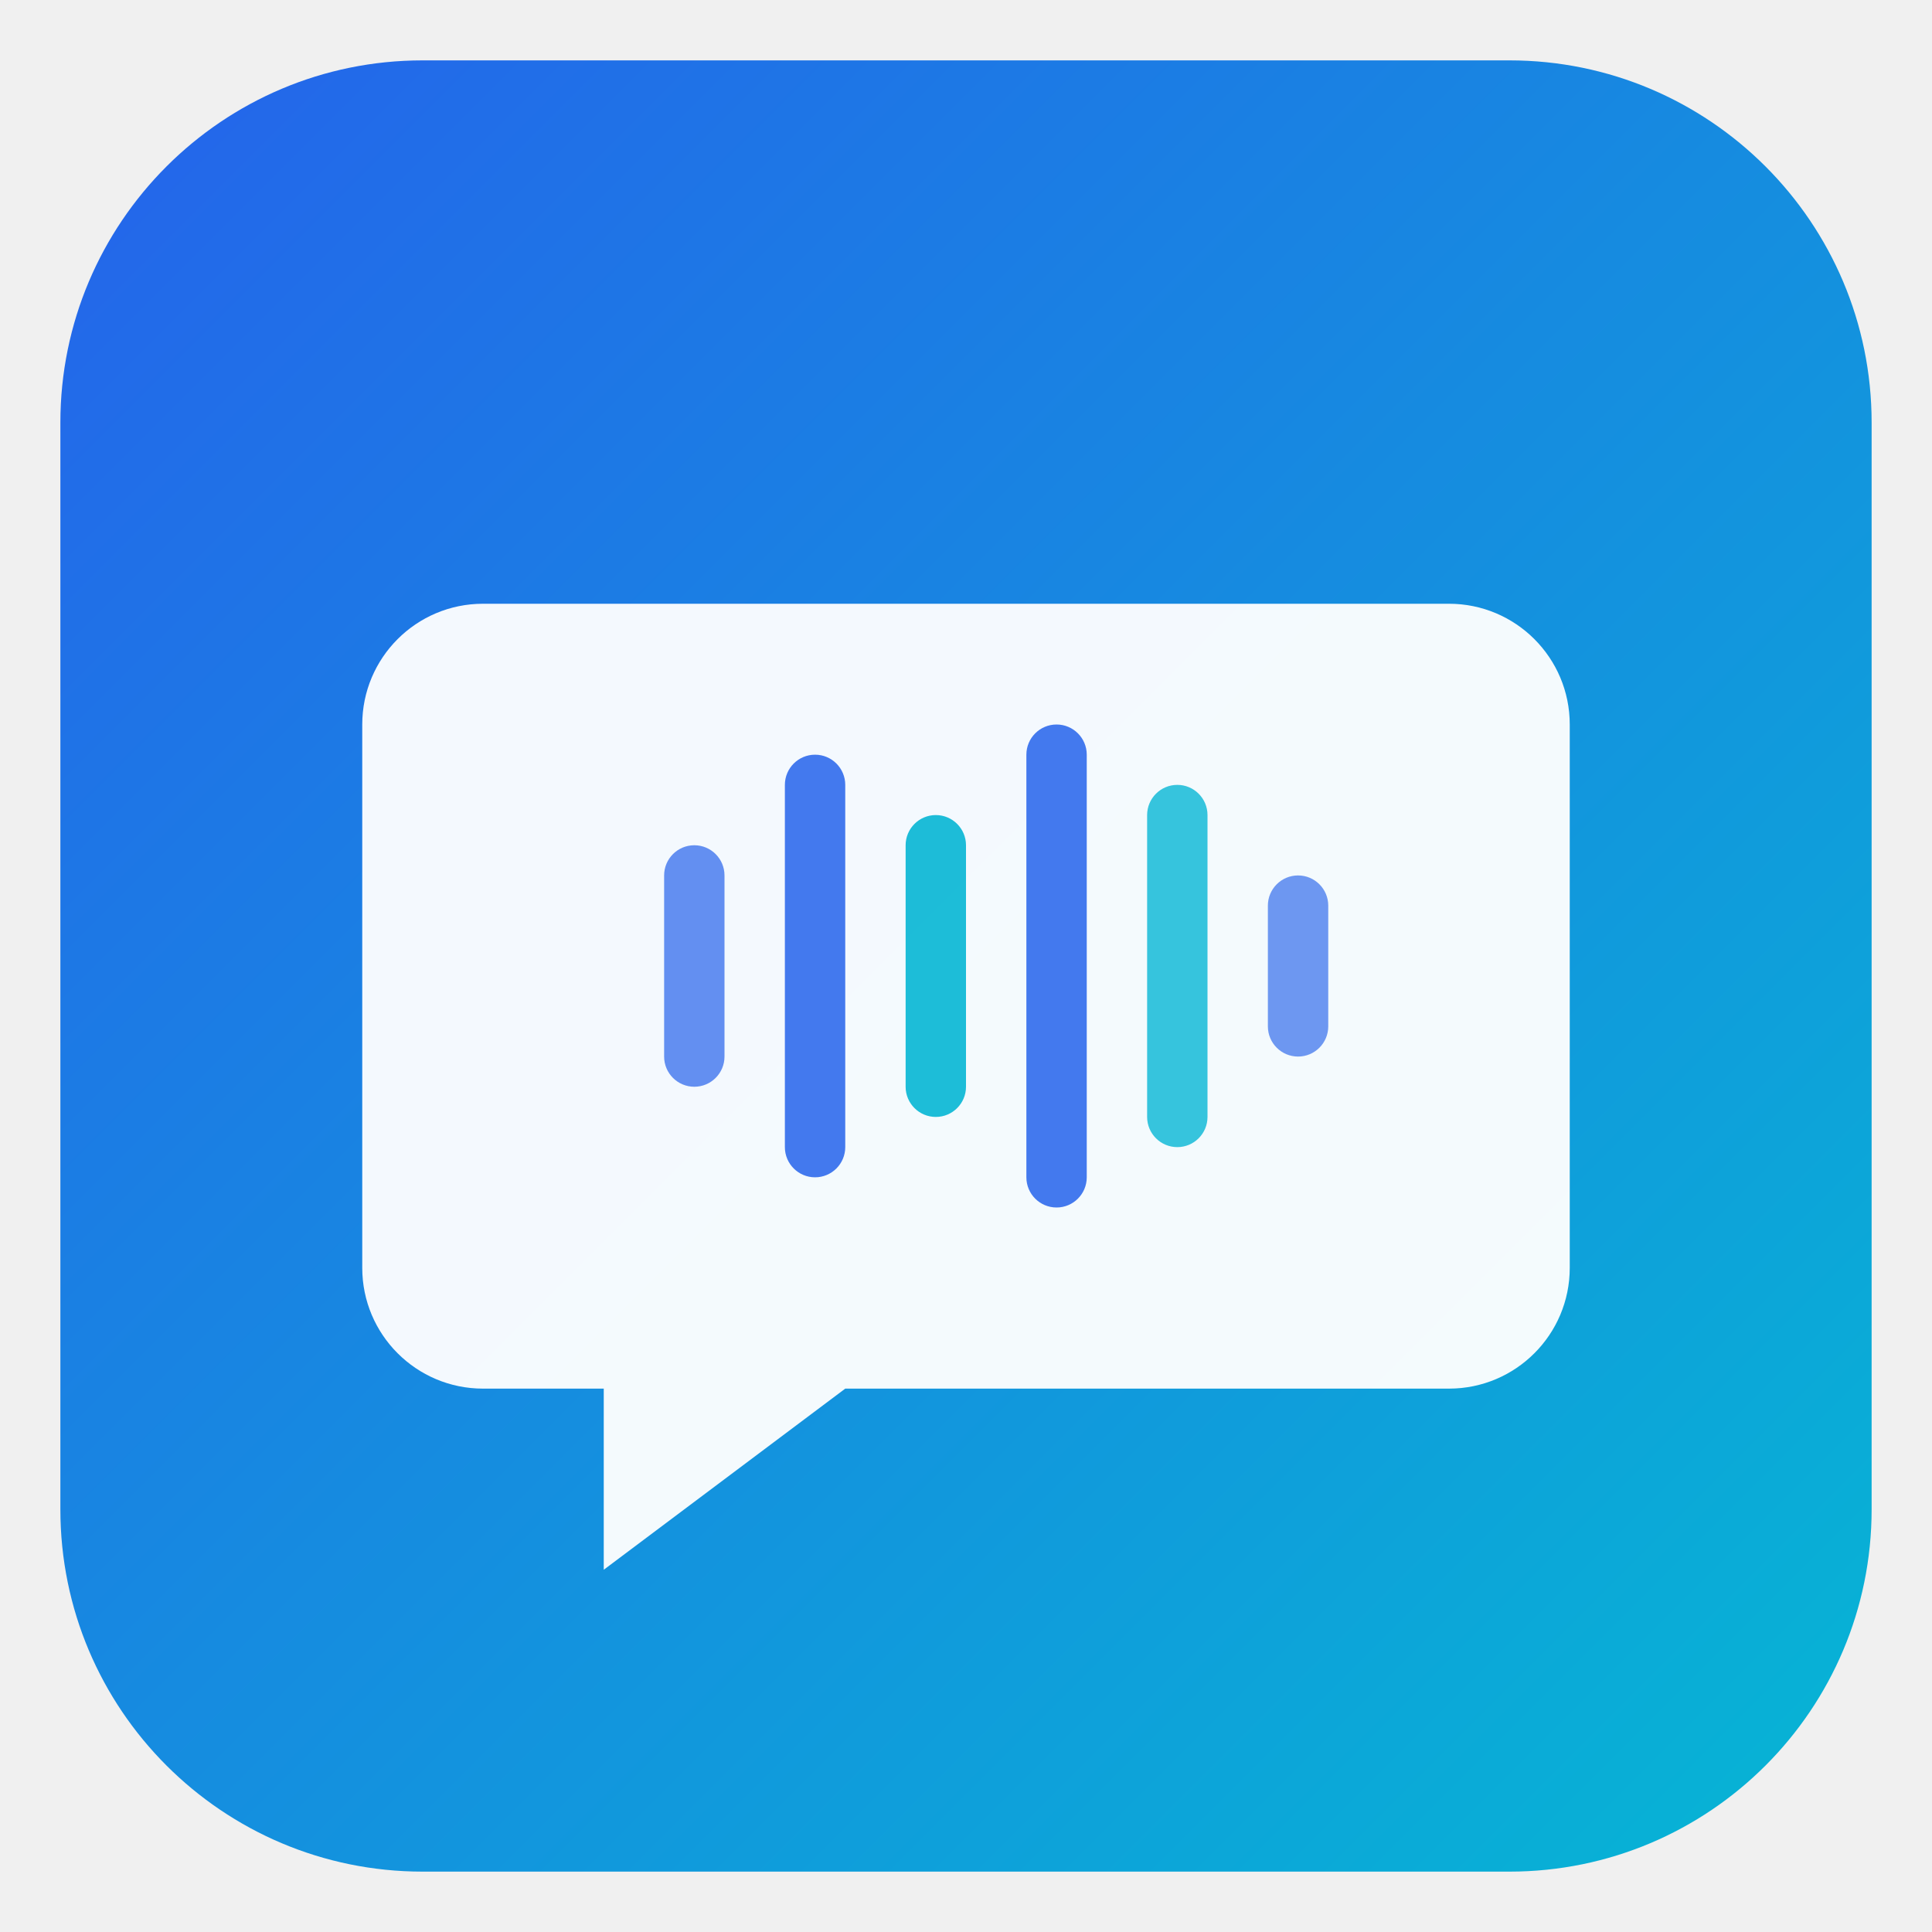
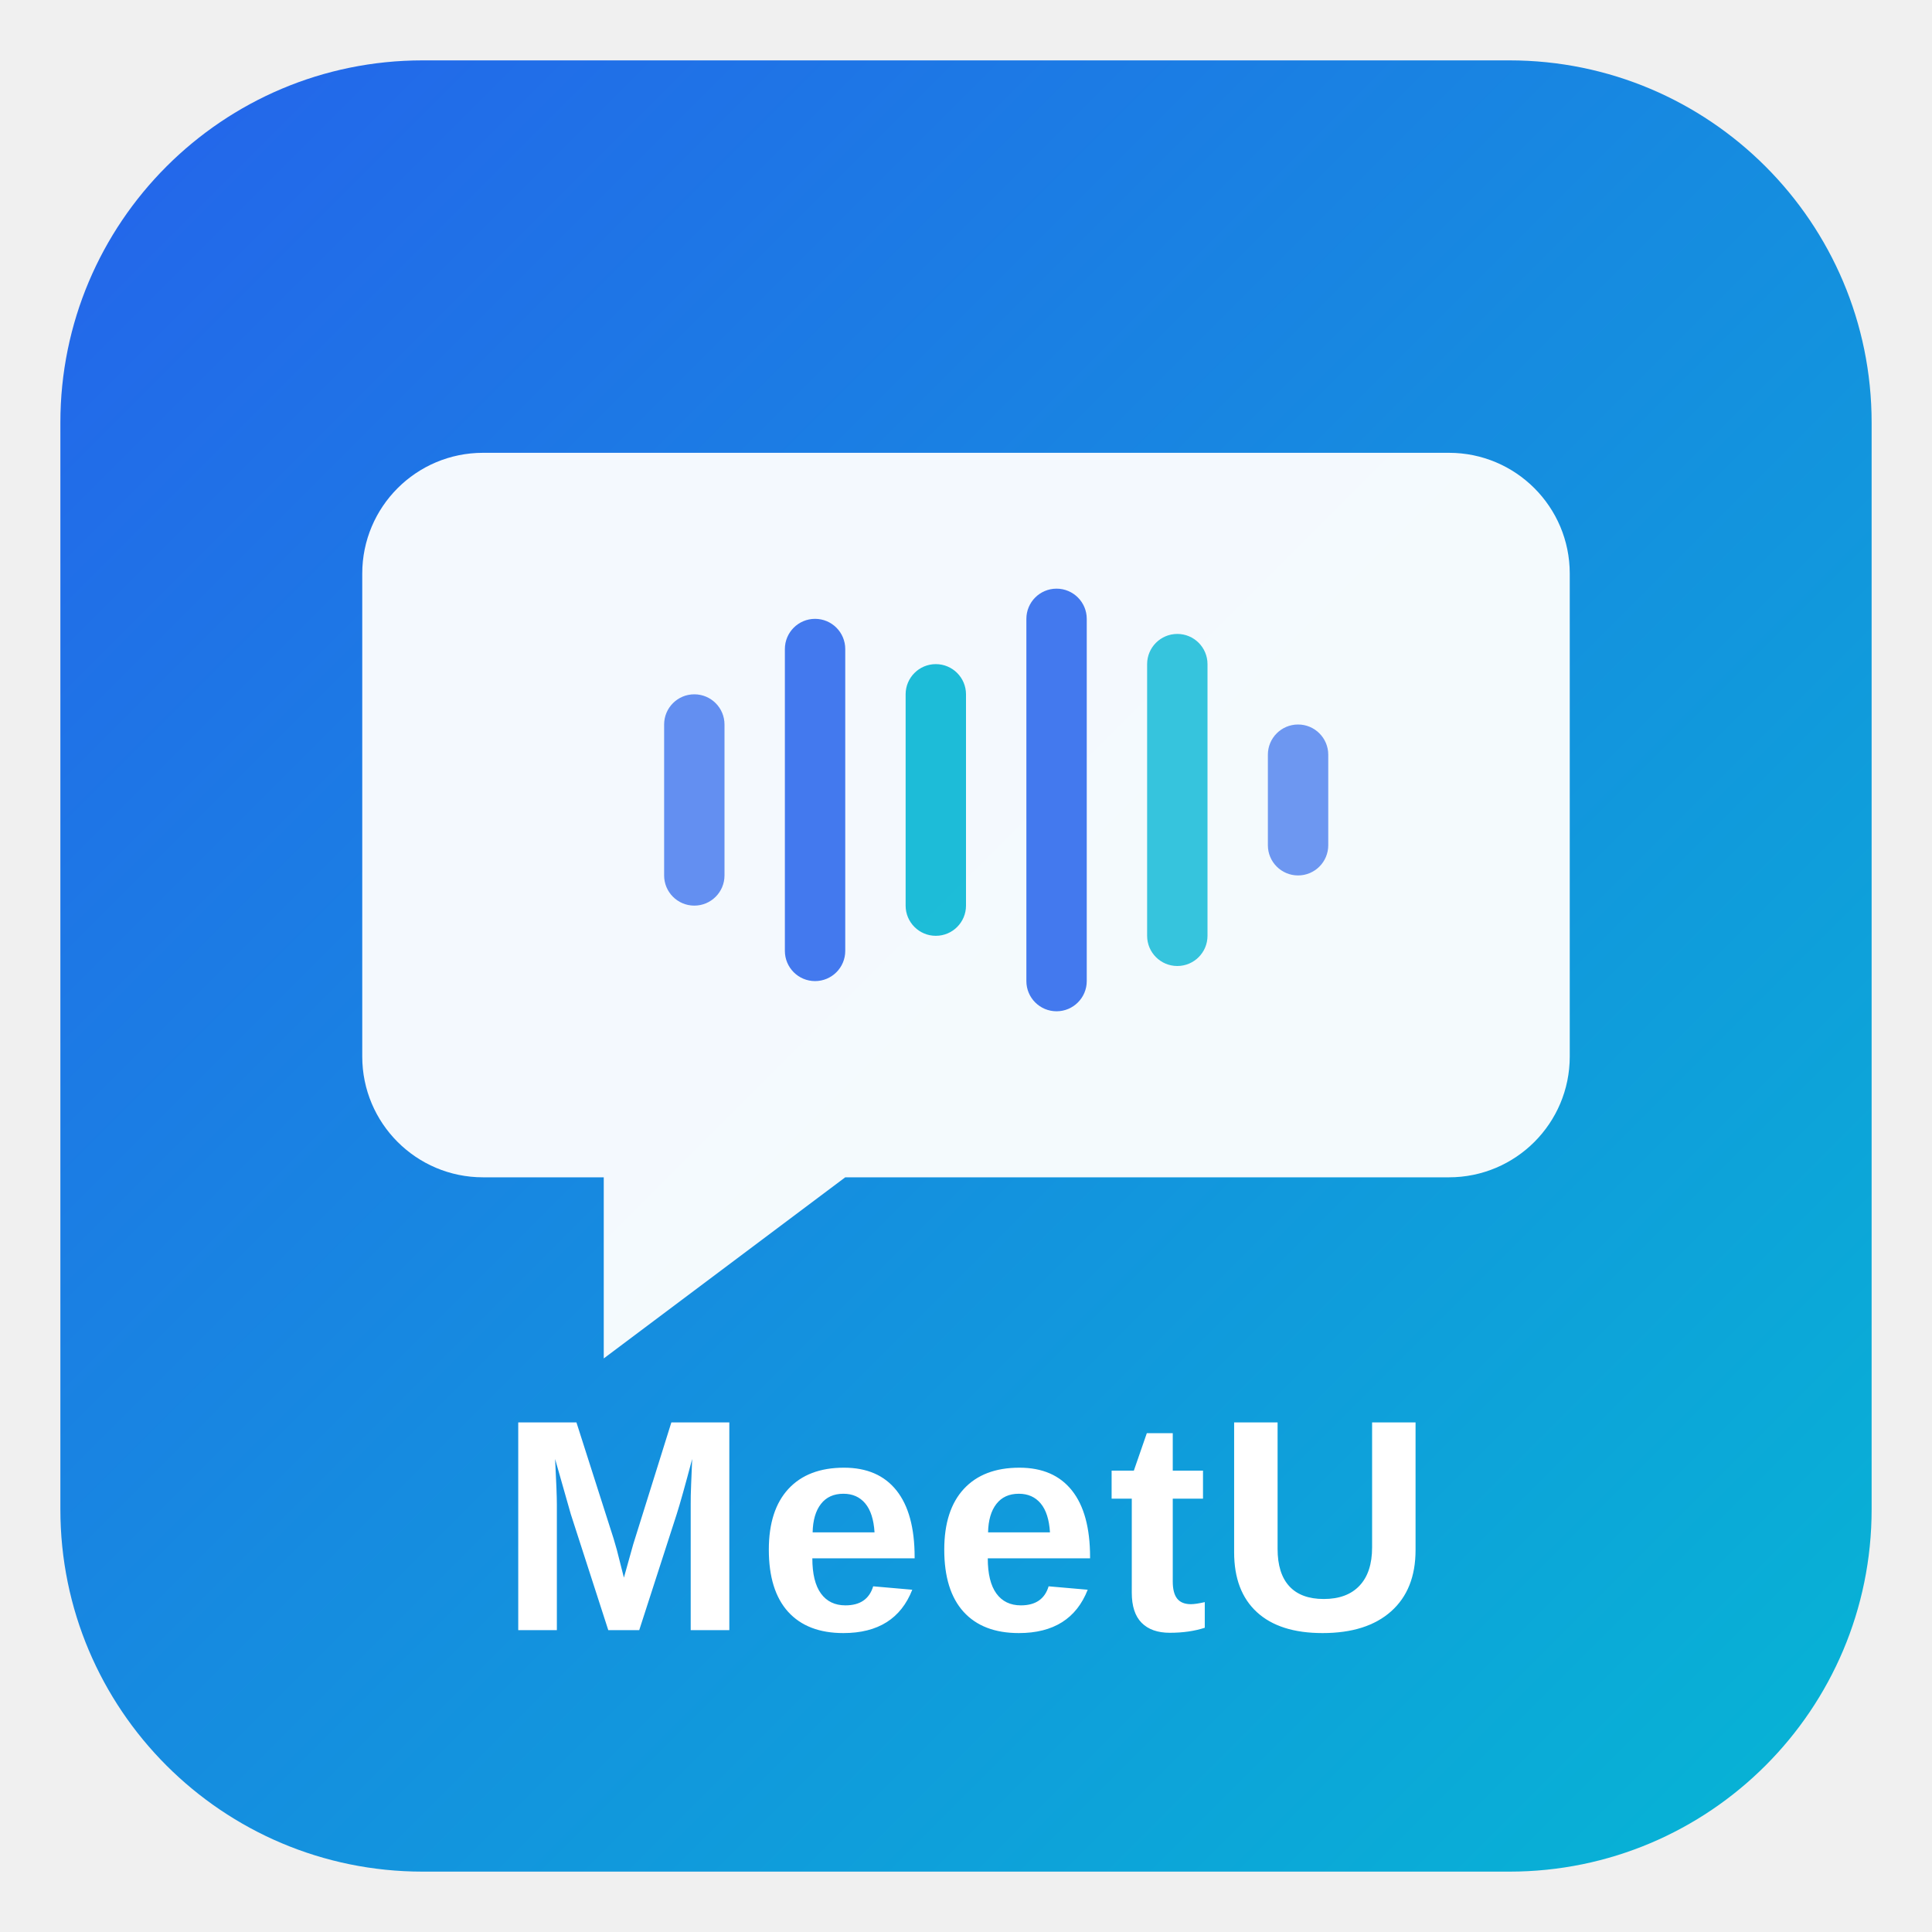
<svg xmlns="http://www.w3.org/2000/svg" viewBox="0 0 512 512" width="512" height="512">
  <defs>
    <linearGradient id="grad" x1="0%" y1="0%" x2="100%" y2="100%">
      <stop offset="0%" style="stop-color:#2563EB;stop-opacity:1" />
      <stop offset="100%" style="stop-color:#06B6D4;stop-opacity:1" />
    </linearGradient>
  </defs>
  <rect x="16" y="16" width="480" height="480" rx="96" ry="96" fill="url(#grad)" />
-   <path d="M128 160 h256 a32 32 0 0 1 32 32 v144 a32 32 0 0 1-32 32 h-160 l-64 48 v-48 h-32 a32 32 0 0 1-32-32 v-144 a32 32 0 0 1 32-32z" fill="white" opacity="0.95" />
-   <rect x="176" y="224" width="16" height="64" rx="8" fill="#2563EB" opacity="0.7" />
-   <rect x="208" y="200" width="16" height="112" rx="8" fill="#2563EB" opacity="0.85" />
-   <rect x="240" y="216" width="16" height="80" rx="8" fill="#06B6D4" opacity="0.9" />
-   <rect x="272" y="192" width="16" height="128" rx="8" fill="#2563EB" opacity="0.85" />
-   <rect x="304" y="208" width="16" height="96" rx="8" fill="#06B6D4" opacity="0.8" />
-   <rect x="336" y="232" width="16" height="48" rx="8" fill="#2563EB" opacity="0.65" />
+   <path d="M128 120 h256 a32 32 0 0 1 32 32 v128 a32 32 0 0 1-32 32 h-160 l-64 48 v-48 h-32 a32 32 0 0 1-32-32 v-128 a32 32 0 0 1 32-32z" fill="white" opacity="0.95" />
+   <rect x="176" y="184" width="16" height="56" rx="8" fill="#2563EB" opacity="0.7" />
+   <rect x="208" y="164" width="16" height="96" rx="8" fill="#2563EB" opacity="0.85" />
+   <rect x="240" y="176" width="16" height="72" rx="8" fill="#06B6D4" opacity="0.9" />
+   <rect x="272" y="156" width="16" height="112" rx="8" fill="#2563EB" opacity="0.85" />
+   <rect x="304" y="168" width="16" height="88" rx="8" fill="#06B6D4" opacity="0.8" />
+   <rect x="336" y="192" width="16" height="40" rx="8" fill="#2563EB" opacity="0.65" />
+   <text x="256" y="432" text-anchor="middle" font-family="Arial, Helvetica, sans-serif" font-weight="bold" font-size="80" fill="white" letter-spacing="2">MeetU</text>
</svg>
